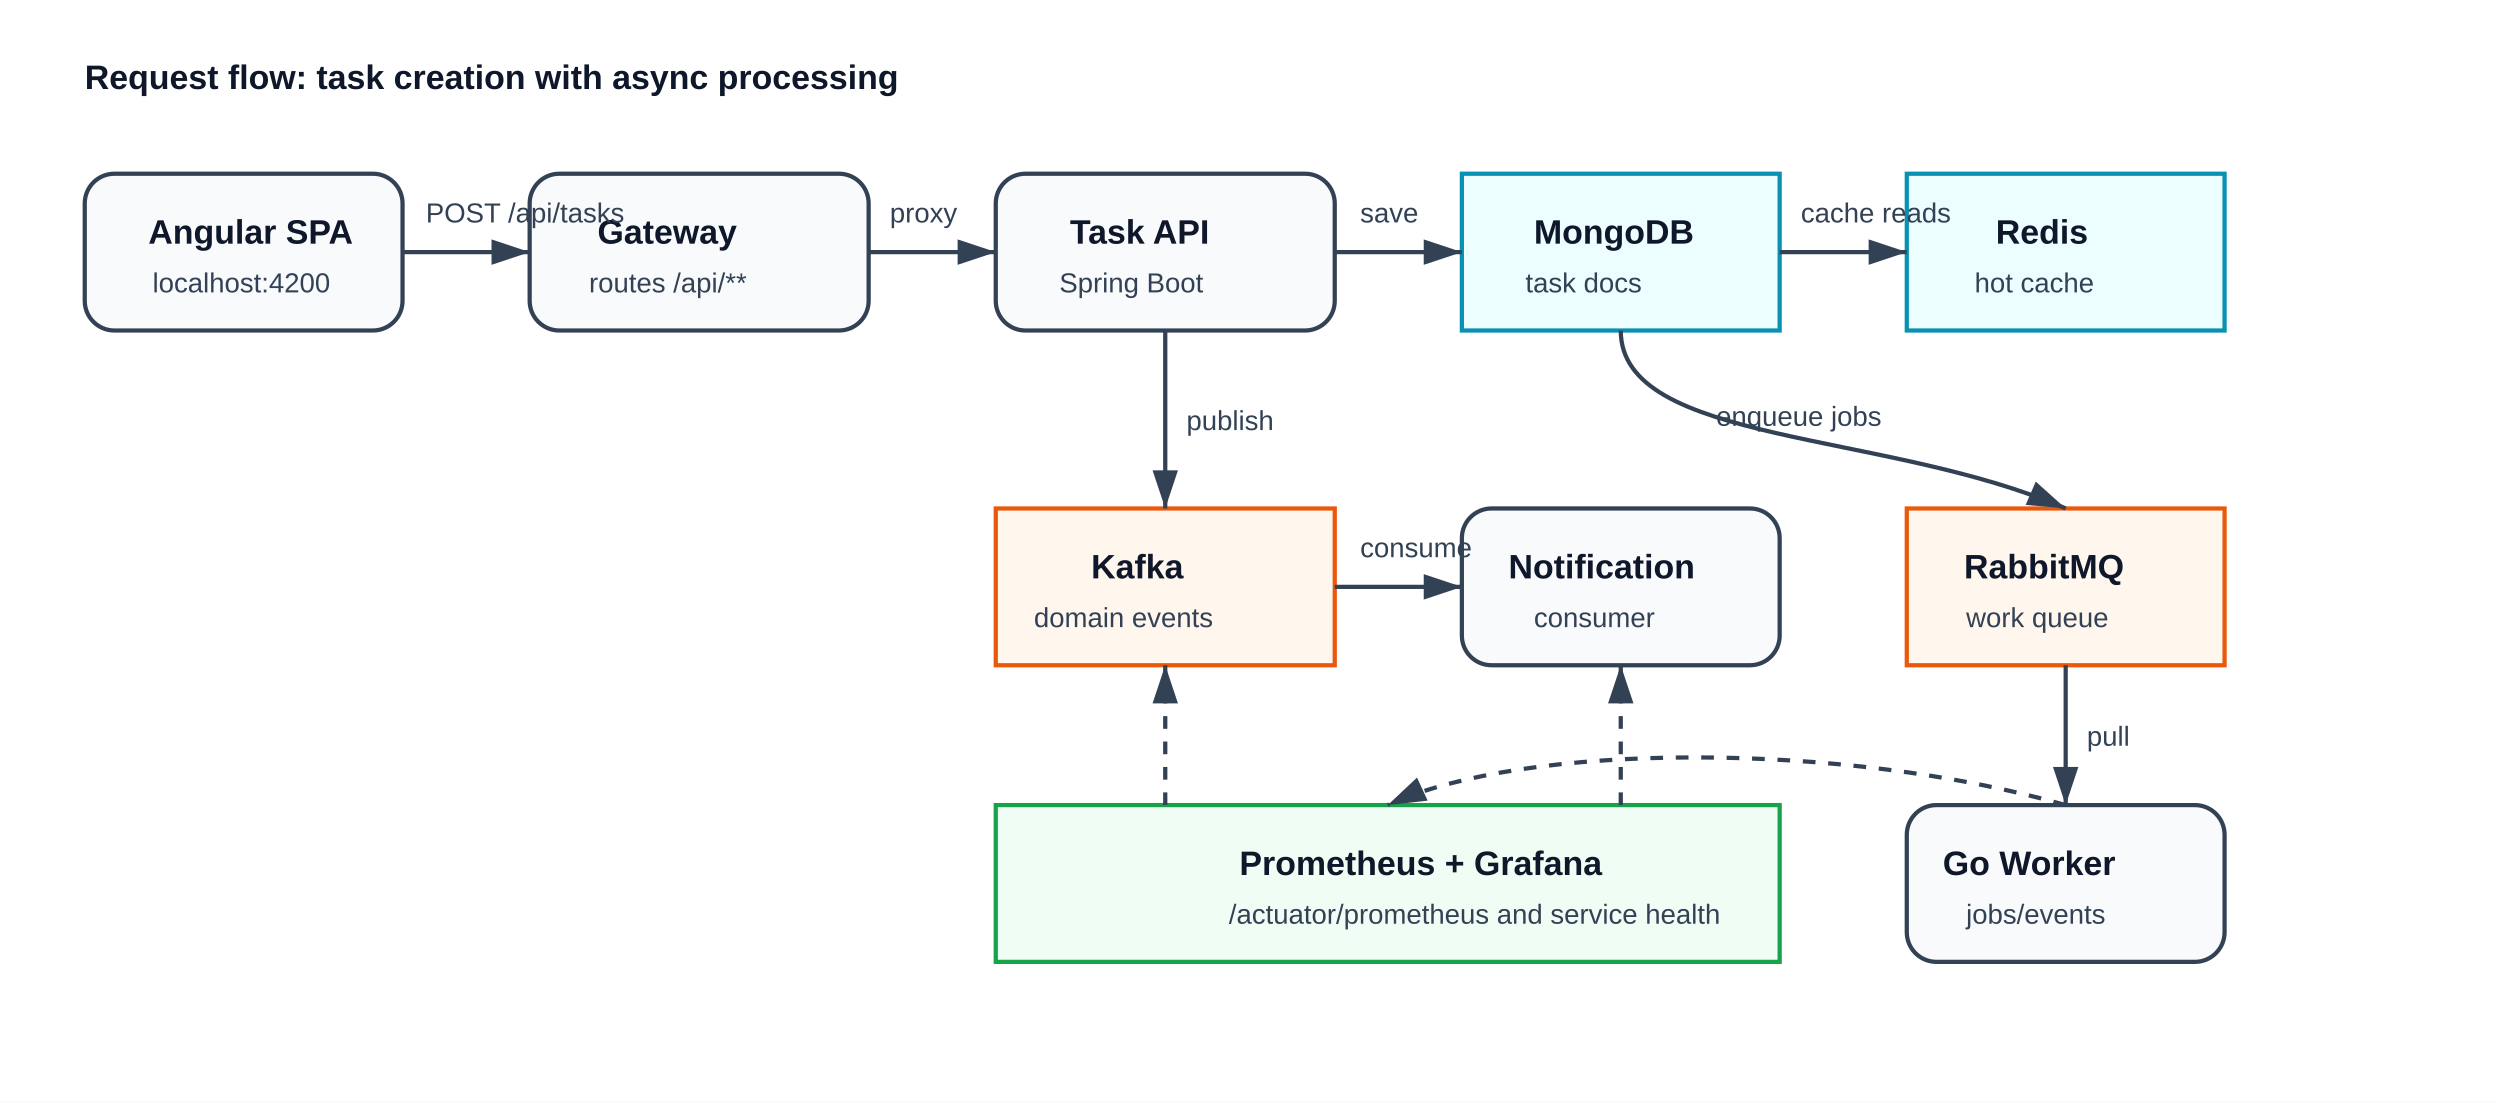
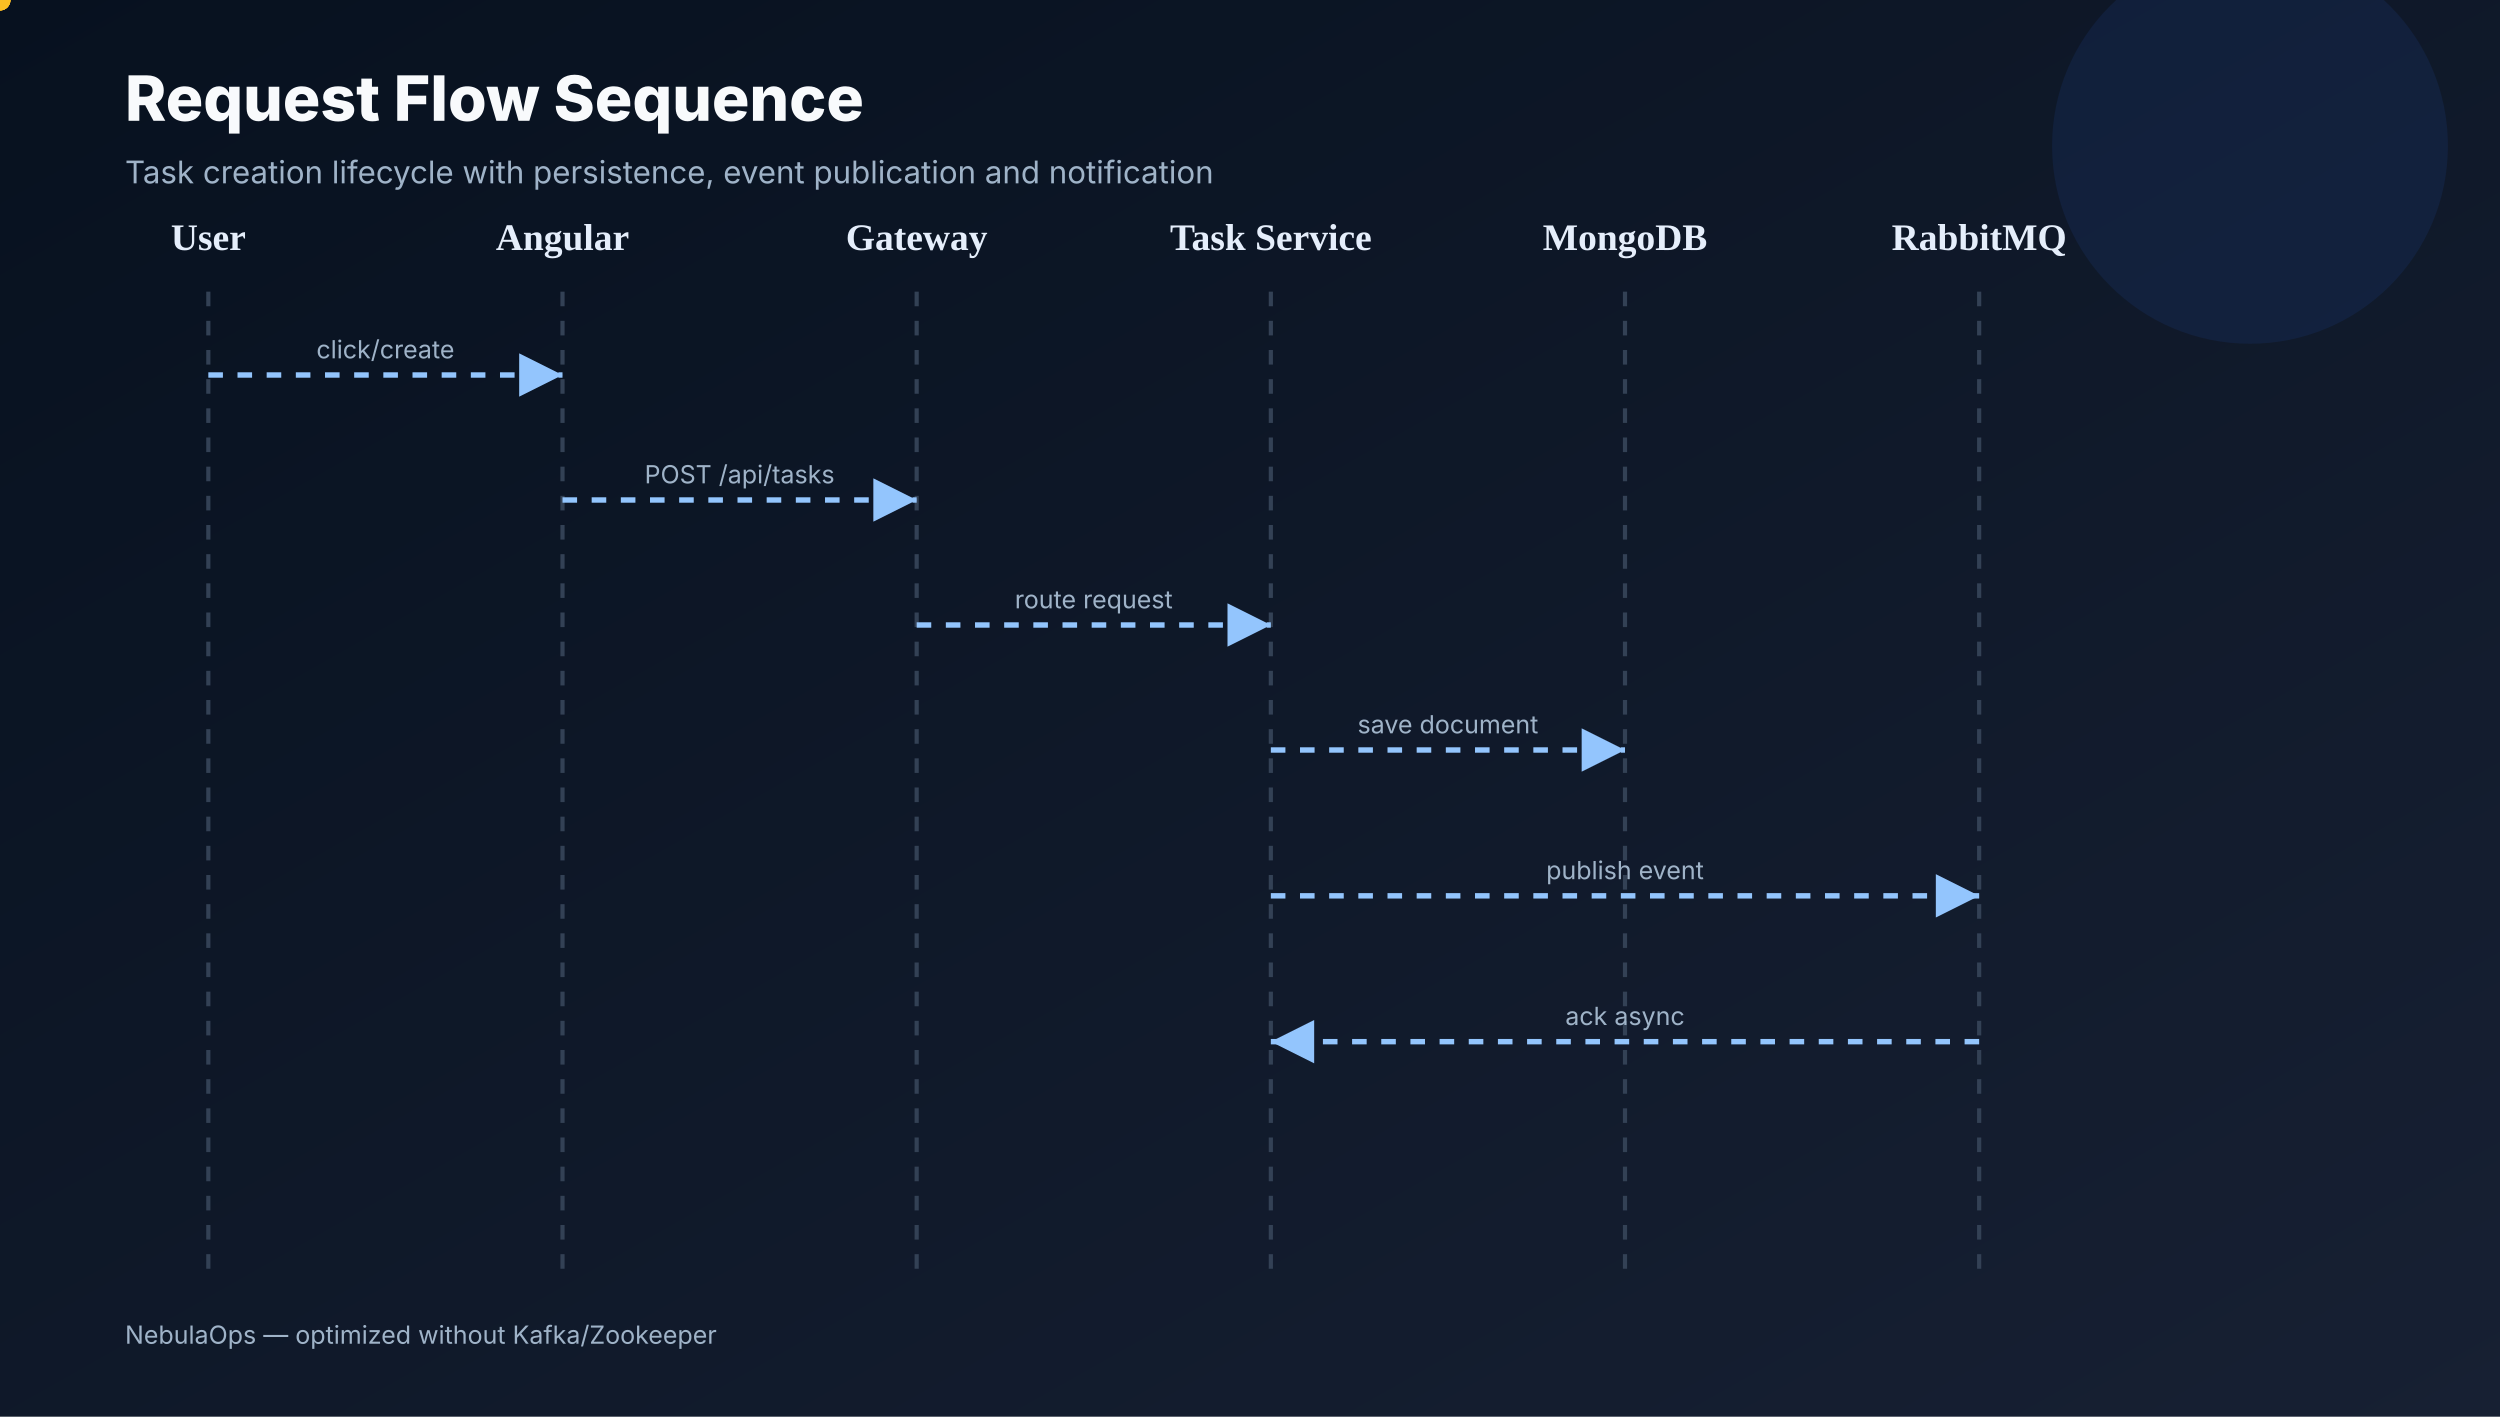
- <svg xmlns="http://www.w3.org/2000/svg" width="1180" height="520" viewBox="0 0 1180 520" role="img" aria-labelledby="title desc">
+ <svg xmlns="http://www.w3.org/2000/svg" width="1200" height="680" viewBox="0 0 1200 680" role="img" aria-label="Request Flow Sequence">
  <defs>
-     <marker id="arrow" markerWidth="10" markerHeight="10" refX="9" refY="3" orient="auto" markerUnits="strokeWidth">
-       <path d="M0,0 L0,6 L9,3 z" fill="#334155" />
+     <linearGradient id="bg" x1="0" x2="1" y1="0" y2="1">
+       <stop offset="0" stop-color="#07111f" />
+       <stop offset="1" stop-color="#172033" />
+     </linearGradient>
+     <linearGradient id="card" x1="0" x2="1">
+       <stop offset="0" stop-color="#0f172a" />
+       <stop offset="1" stop-color="#111827" />
+     </linearGradient>
+     <filter id="shadow">
+       <feDropShadow dx="0" dy="10" stdDeviation="10" flood-color="#020617" flood-opacity="0.45" />
+     </filter>
+     <marker id="arrow" markerWidth="12" markerHeight="12" refX="10" refY="6" orient="auto">
+       <path d="M2,2 L10,6 L2,10 Z" fill="#93c5fd" />
    </marker>
    <style>
-             .box{fill:#f8fafc;stroke:#334155;stroke-width:2;rx:14}.store{fill:#ecfeff;stroke:#0891b2;stroke-width:2}.queue{fill:#fff7ed;stroke:#ea580c;stroke-width:2}.obs{fill:#f0fdf4;stroke:#16a34a;stroke-width:2}.t{font:600
-             16px Arial,sans-serif;fill:#0f172a}.s{font:13px
-             Arial,sans-serif;fill:#334155}.line{stroke:#334155;stroke-width:2;fill:none;marker-end:url(#arrow)}.dash{stroke-dasharray:6
-             6}
+             .card{filter:url(#shadow);animation:float 5s ease-in-out infinite;}
+             .line{stroke:#93c5fd;stroke-width:2.6;fill:none;marker-end:url(#arrow);stroke-dasharray:7 7;animation:dash
+             1.7s linear infinite;}
+             .title{fill:#f8fafc;font-family:Inter,Segoe UI,Arial,sans-serif;font-weight:800;}
+             .sub{fill:#9fb3c8;font-family:Inter,Segoe UI,Arial,sans-serif;}
+             @keyframes dash{to{stroke-dashoffset:-28;}}
+             @keyframes float{0%,100%{transform:translateY(0)}50%{transform:translateY(-3px)}}
+             @keyframes glow{0%,100%{opacity:.4}50%{opacity:1}}
        </style>
  </defs>
-   <rect width="1180" height="520" fill="#ffffff" />
-   <text x="40" y="42" class="t" font-size="24">Request flow: task creation with async processing</text>
-   <rect class="box" x="40" y="82" width="150" height="74" />
-   <text x="70" y="115" class="t">Angular SPA</text>
-   <text x="72" y="138" class="s">localhost:4200</text>
-   <rect class="box" x="250" y="82" width="160" height="74" />
-   <text x="282" y="115" class="t">Gateway</text>
-   <text x="278" y="138" class="s">routes /api/**</text>
-   <rect class="box" x="470" y="82" width="160" height="74" />
-   <text x="505" y="115" class="t">Task API</text>
-   <text x="500" y="138" class="s">Spring Boot</text>
-   <rect class="store" x="690" y="82" width="150" height="74" />
-   <text x="724" y="115" class="t">MongoDB</text>
-   <text x="720" y="138" class="s">task docs</text>
-   <rect class="queue" x="470" y="240" width="160" height="74" />
-   <text x="515" y="273" class="t">Kafka</text>
-   <text x="488" y="296" class="s">domain events</text>
-   <rect class="box" x="690" y="240" width="150" height="74" />
-   <text x="712" y="273" class="t">Notification</text>
-   <text x="724" y="296" class="s">consumer</text>
-   <rect class="store" x="900" y="82" width="150" height="74" />
-   <text x="942" y="115" class="t">Redis</text>
-   <text x="932" y="138" class="s">hot cache</text>
-   <rect class="queue" x="900" y="240" width="150" height="74" />
-   <text x="927" y="273" class="t">RabbitMQ</text>
-   <text x="928" y="296" class="s">work queue</text>
-   <rect class="box" x="900" y="380" width="150" height="74" />
-   <text x="917" y="413" class="t">Go Worker</text>
-   <text x="928" y="436" class="s">jobs/events</text>
-   <rect class="obs" x="470" y="380" width="370" height="74" />
-   <text x="585" y="413" class="t">Prometheus + Grafana</text>
-   <text x="580" y="436" class="s">/actuator/prometheus and service health</text>
-   <path class="line" d="M190 119 H250" />
-   <text x="201" y="105" class="s">POST /api/tasks</text>
-   <path class="line" d="M410 119 H470" />
-   <text x="420" y="105" class="s">proxy</text>
-   <path class="line" d="M630 119 H690" />
-   <text x="642" y="105" class="s">save</text>
-   <path class="line" d="M550 156 V240" />
-   <text x="560" y="203" class="s">publish</text>
-   <path class="line" d="M630 277 H690" />
-   <text x="642" y="263" class="s">consume</text>
-   <path class="line" d="M840 119 H900" />
-   <text x="850" y="105" class="s">cache reads</text>
-   <path class="line" d="M765 156 C765 210 890 203 975 240" />
-   <text x="810" y="201" class="s">enqueue jobs</text>
-   <path class="line" d="M975 314 V380" />
-   <text x="985" y="352" class="s">pull</text>
-   <path class="line dash" d="M550 380 V314" />
-   <path class="line dash" d="M765 380 V314" />
-   <path class="line dash" d="M975 380 C870 350 720 350 655 380" />
+   <rect width="1200" height="680" fill="url(#bg)" />
+   <circle cx="1080" cy="70" r="95" fill="#2563eb" opacity="0.10">
+     <animate attributeName="r" values="85;110;85" dur="6s" repeatCount="indefinite" />
+   </circle>
+   <text x="60" y="58" font-size="30" class="title">Request Flow Sequence</text>
+   <text x="60" y="88" font-size="15" class="sub">Task creation lifecycle with persistence, event publication and
+         notification
+     </text>
+   <text x="100" y="120" text-anchor="middle" font-size="18" font-weight="700" fill="#e5eefb">User</text>
+   <line x1="100" y1="140" x2="100" y2="610" stroke="#334155" stroke-width="2" stroke-dasharray="7 7" />
+   <text x="270" y="120" text-anchor="middle" font-size="18" font-weight="700" fill="#e5eefb">Angular</text>
+   <line x1="270" y1="140" x2="270" y2="610" stroke="#334155" stroke-width="2" stroke-dasharray="7 7" />
+   <text x="440" y="120" text-anchor="middle" font-size="18" font-weight="700" fill="#e5eefb">Gateway</text>
+   <line x1="440" y1="140" x2="440" y2="610" stroke="#334155" stroke-width="2" stroke-dasharray="7 7" />
+   <text x="610" y="120" text-anchor="middle" font-size="18" font-weight="700" fill="#e5eefb">Task Service</text>
+   <line x1="610" y1="140" x2="610" y2="610" stroke="#334155" stroke-width="2" stroke-dasharray="7 7" />
+   <text x="780" y="120" text-anchor="middle" font-size="18" font-weight="700" fill="#e5eefb">MongoDB</text>
+   <line x1="780" y1="140" x2="780" y2="610" stroke="#334155" stroke-width="2" stroke-dasharray="7 7" />
+   <text x="950" y="120" text-anchor="middle" font-size="18" font-weight="700" fill="#e5eefb">RabbitMQ</text>
+   <line x1="950" y1="140" x2="950" y2="610" stroke="#334155" stroke-width="2" stroke-dasharray="7 7" />
+   <path class="line" d="M100,180 L270,180" />
+   <text x="185.0" y="172.0" text-anchor="middle" font-size="12" class="sub">click/create</text>
+   <circle r="5" fill="#fbbf24" opacity="0.9">
+     <animateMotion dur="2.2s" repeatCount="indefinite" path="M100,180 L270,180" />
+     <animate attributeName="opacity" values="0;1;0" dur="2.2s" repeatCount="indefinite" />
+   </circle>
+   <path class="line" d="M270,240 L440,240" />
+   <text x="355.0" y="232.0" text-anchor="middle" font-size="12" class="sub">POST /api/tasks</text>
+   <circle r="5" fill="#fbbf24" opacity="0.9">
+     <animateMotion dur="2.4s" repeatCount="indefinite" path="M270,240 L440,240" />
+     <animate attributeName="opacity" values="0;1;0" dur="2.4s" repeatCount="indefinite" />
+   </circle>
+   <path class="line" d="M440,300 L610,300" />
+   <text x="525.0" y="292.0" text-anchor="middle" font-size="12" class="sub">route request</text>
+   <circle r="5" fill="#fbbf24" opacity="0.9">
+     <animateMotion dur="2.6s" repeatCount="indefinite" path="M440,300 L610,300" />
+     <animate attributeName="opacity" values="0;1;0" dur="2.6s" repeatCount="indefinite" />
+   </circle>
+   <path class="line" d="M610,360 L780,360" />
+   <text x="695.0" y="352.0" text-anchor="middle" font-size="12" class="sub">save document</text>
+   <circle r="5" fill="#fbbf24" opacity="0.9">
+     <animateMotion dur="2.8s" repeatCount="indefinite" path="M610,360 L780,360" />
+     <animate attributeName="opacity" values="0;1;0" dur="2.8s" repeatCount="indefinite" />
+   </circle>
+   <path class="line" d="M610,430 L950,430" />
+   <text x="780.0" y="422.0" text-anchor="middle" font-size="12" class="sub">publish event</text>
+   <circle r="5" fill="#fbbf24" opacity="0.9">
+     <animateMotion dur="3.0s" repeatCount="indefinite" path="M610,430 L950,430" />
+     <animate attributeName="opacity" values="0;1;0" dur="3.0s" repeatCount="indefinite" />
+   </circle>
+   <path class="line" d="M950,500 L610,500" />
+   <text x="780.0" y="492.0" text-anchor="middle" font-size="12" class="sub">ack async</text>
+   <circle r="5" fill="#fbbf24" opacity="0.9">
+     <animateMotion dur="3.2s" repeatCount="indefinite" path="M950,500 L610,500" />
+     <animate attributeName="opacity" values="0;1;0" dur="3.2s" repeatCount="indefinite" />
+   </circle>
+   <text x="60" y="645" font-size="12" class="sub">NebulaOps — optimized without Kafka/Zookeeper</text>
</svg>
